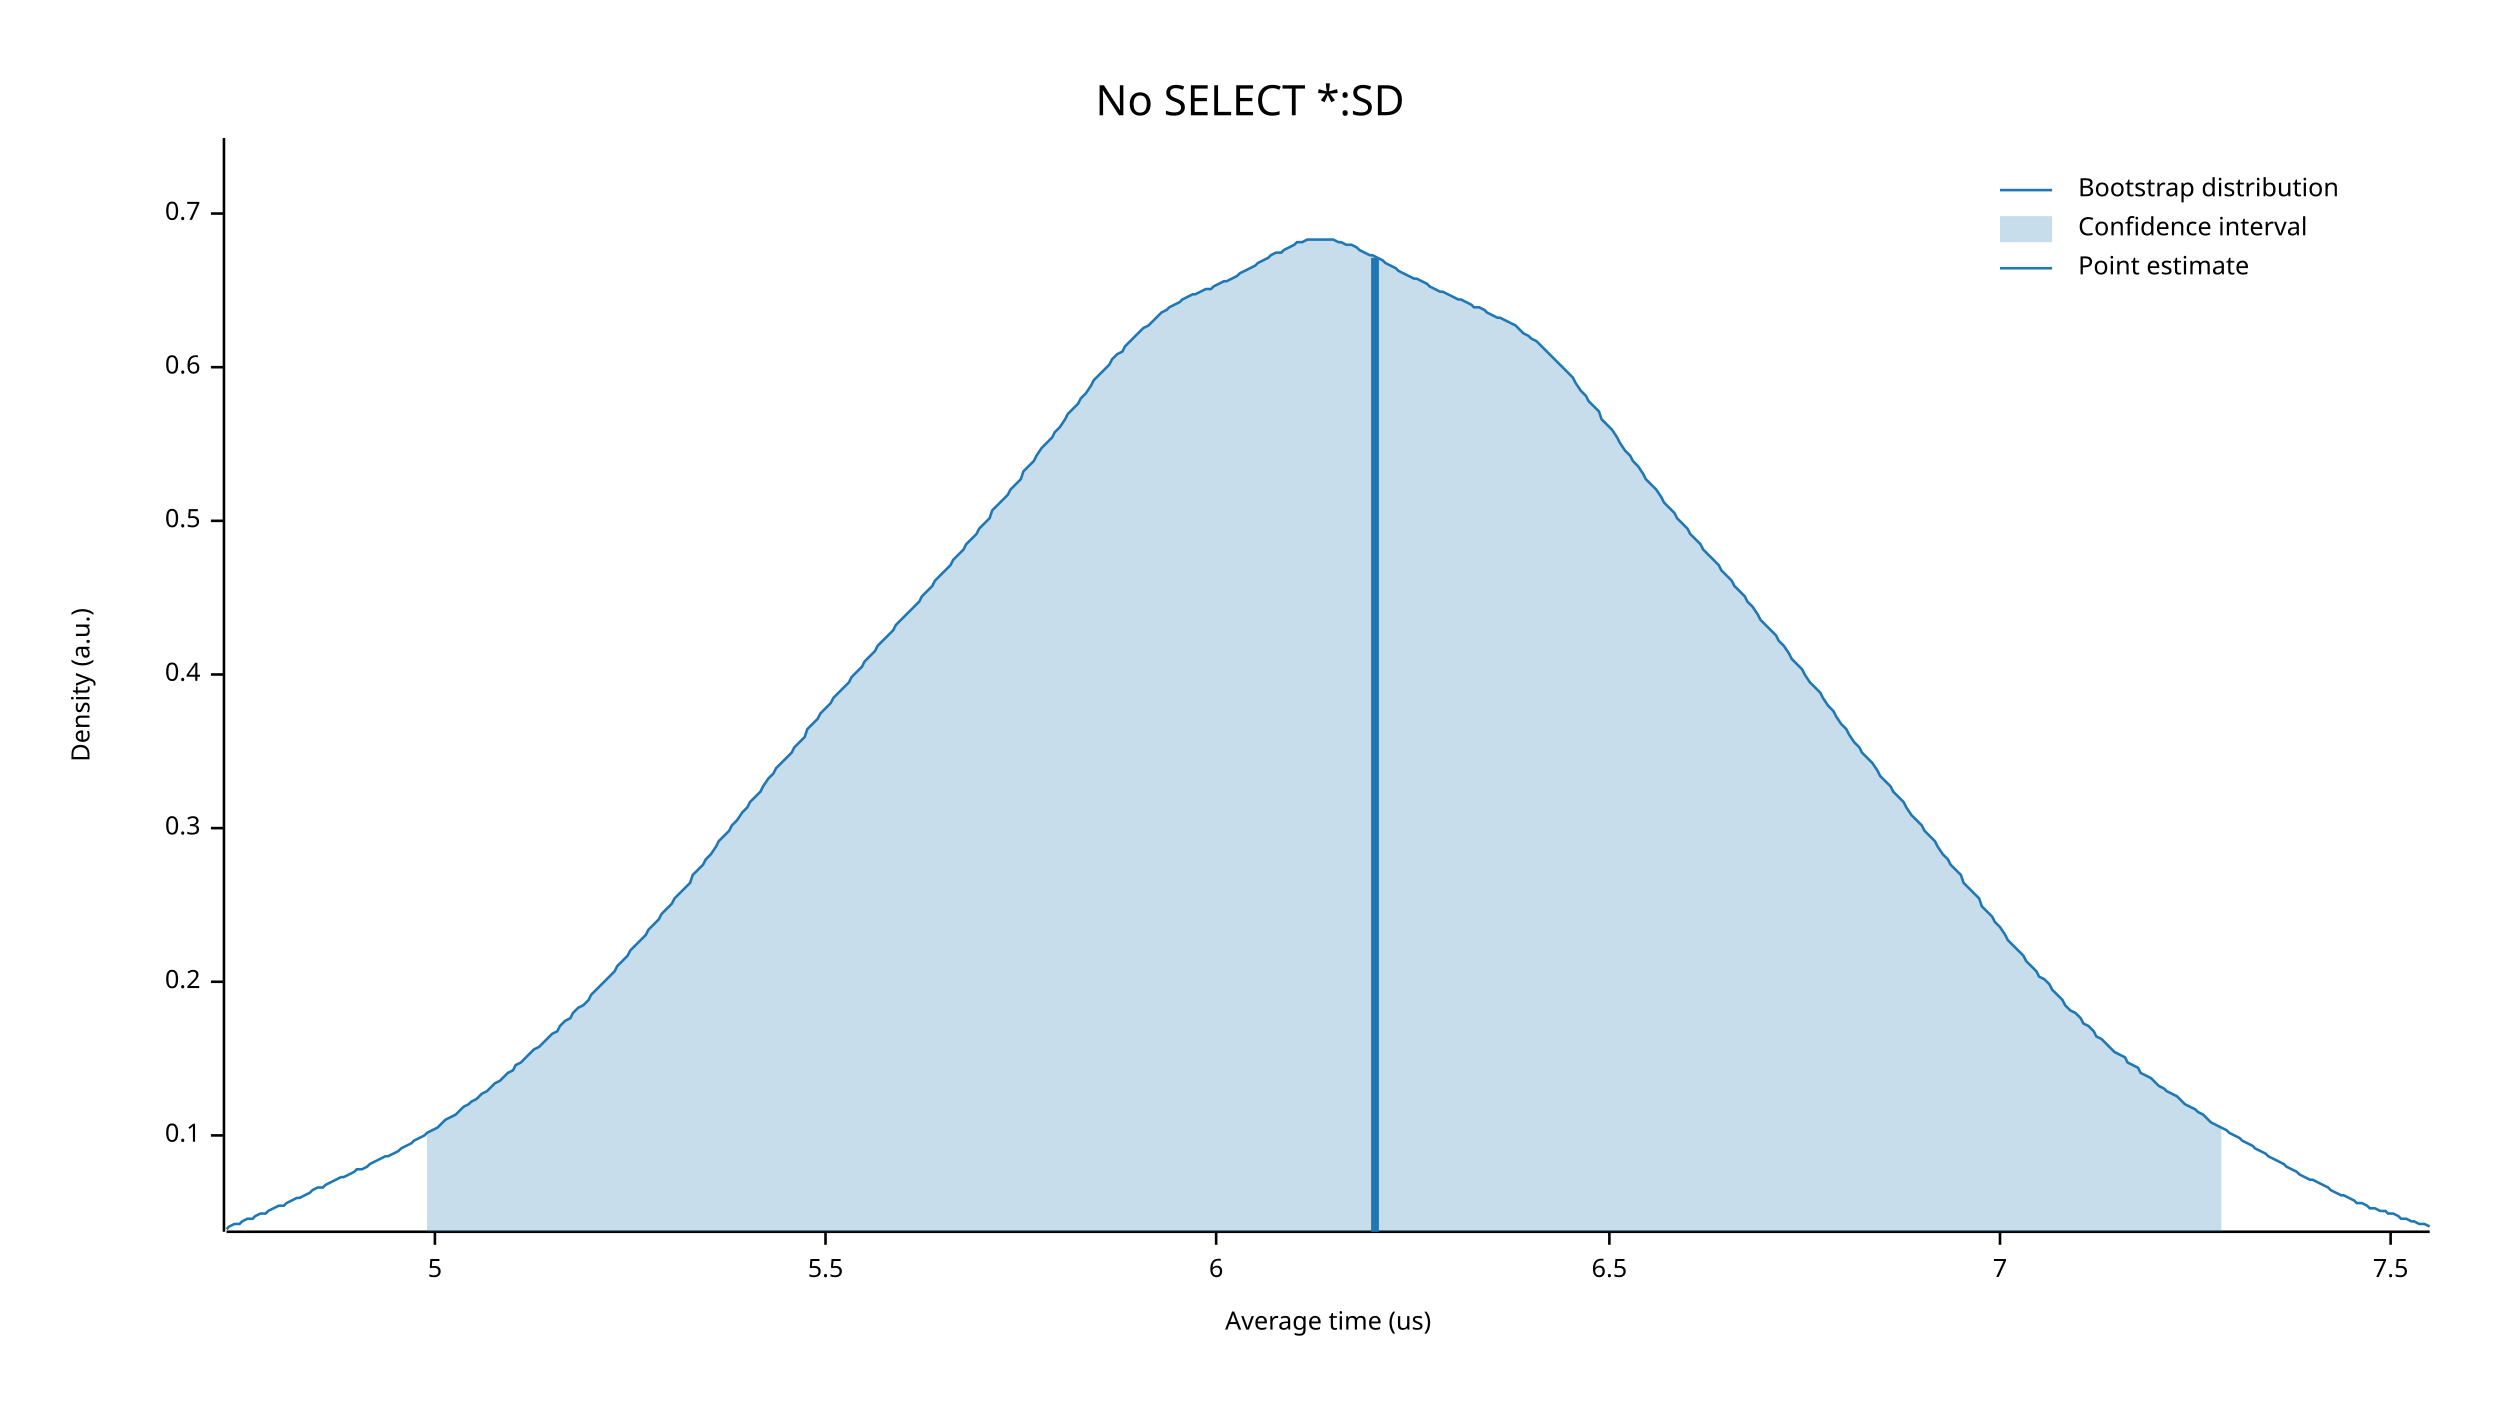
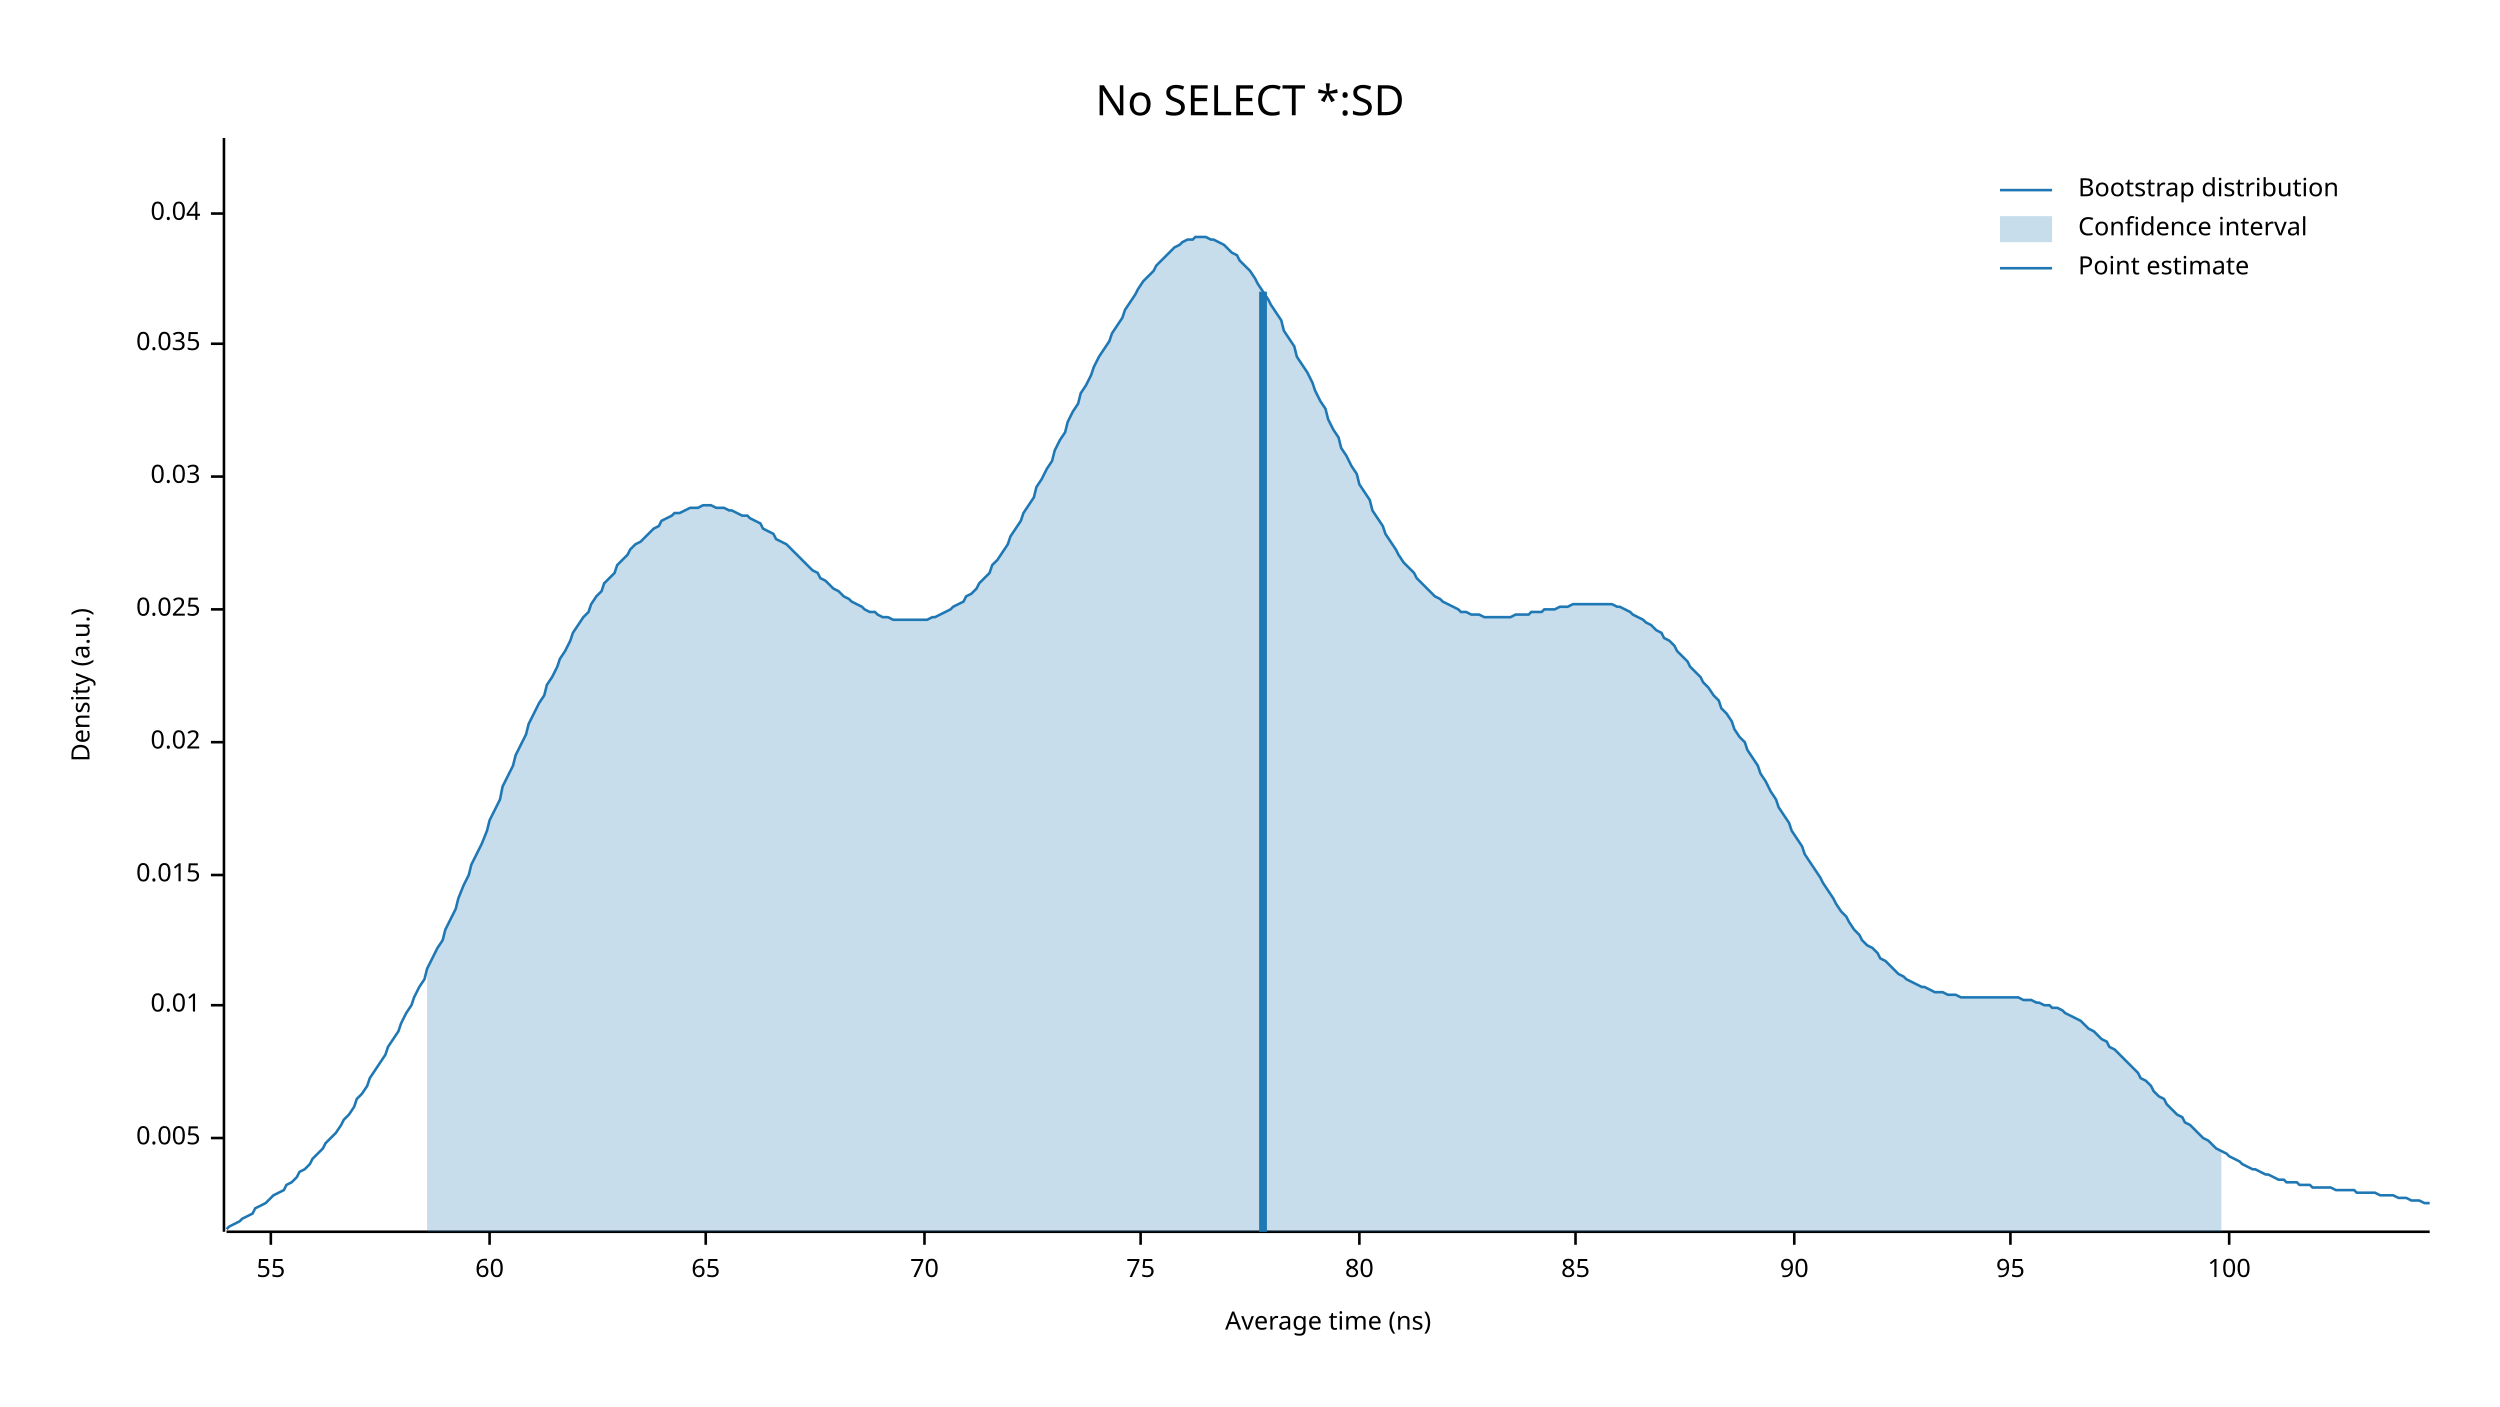
<svg xmlns="http://www.w3.org/2000/svg" width="960" height="540" viewBox="0 0 960 540">
  <text x="480" y="32" dy="0.76em" text-anchor="middle" font-family="sans-serif" font-size="16.129" opacity="1" fill="#000000">
No SELECT *:SD
</text>
  <text x="27" y="263" dy="0.76em" text-anchor="middle" font-family="sans-serif" font-size="9.677" opacity="1" fill="#000000" transform="rotate(270, 27, 263)">
Density (a.u.)
</text>
  <text x="510" y="513" dy="-0.5ex" text-anchor="middle" font-family="sans-serif" font-size="9.677" opacity="1" fill="#000000">
- Average time (us)
+ Average time (ns)
</text>
  <polyline fill="none" opacity="1" stroke="#000000" stroke-width="1" points="86,53 86,473 " />
-   <text x="77" y="436" dy="0.5ex" text-anchor="end" font-family="sans-serif" font-size="9.677" opacity="1" fill="#000000">
- 0.1
+   <text x="77" y="437" dy="0.5ex" text-anchor="end" font-family="sans-serif" font-size="9.677" opacity="1" fill="#000000">
+ 0.005
</text>
-   <polyline fill="none" opacity="1" stroke="#000000" stroke-width="1" points="81,436 86,436 " />
-   <text x="77" y="377" dy="0.5ex" text-anchor="end" font-family="sans-serif" font-size="9.677" opacity="1" fill="#000000">
- 0.2
+   <polyline fill="none" opacity="1" stroke="#000000" stroke-width="1" points="81,437 86,437 " />
+   <text x="77" y="386" dy="0.5ex" text-anchor="end" font-family="sans-serif" font-size="9.677" opacity="1" fill="#000000">
+ 0.01
</text>
-   <polyline fill="none" opacity="1" stroke="#000000" stroke-width="1" points="81,377 86,377 " />
-   <text x="77" y="318" dy="0.5ex" text-anchor="end" font-family="sans-serif" font-size="9.677" opacity="1" fill="#000000">
- 0.3
+   <polyline fill="none" opacity="1" stroke="#000000" stroke-width="1" points="81,386 86,386 " />
+   <text x="77" y="336" dy="0.5ex" text-anchor="end" font-family="sans-serif" font-size="9.677" opacity="1" fill="#000000">
+ 0.015
</text>
-   <polyline fill="none" opacity="1" stroke="#000000" stroke-width="1" points="81,318 86,318 " />
-   <text x="77" y="259" dy="0.5ex" text-anchor="end" font-family="sans-serif" font-size="9.677" opacity="1" fill="#000000">
- 0.4
+   <polyline fill="none" opacity="1" stroke="#000000" stroke-width="1" points="81,336 86,336 " />
+   <text x="77" y="285" dy="0.5ex" text-anchor="end" font-family="sans-serif" font-size="9.677" opacity="1" fill="#000000">
+ 0.02
</text>
-   <polyline fill="none" opacity="1" stroke="#000000" stroke-width="1" points="81,259 86,259 " />
-   <text x="77" y="200" dy="0.5ex" text-anchor="end" font-family="sans-serif" font-size="9.677" opacity="1" fill="#000000">
- 0.5
+   <polyline fill="none" opacity="1" stroke="#000000" stroke-width="1" points="81,285 86,285 " />
+   <text x="77" y="234" dy="0.5ex" text-anchor="end" font-family="sans-serif" font-size="9.677" opacity="1" fill="#000000">
+ 0.025
</text>
-   <polyline fill="none" opacity="1" stroke="#000000" stroke-width="1" points="81,200 86,200 " />
-   <text x="77" y="141" dy="0.5ex" text-anchor="end" font-family="sans-serif" font-size="9.677" opacity="1" fill="#000000">
- 0.6
+   <polyline fill="none" opacity="1" stroke="#000000" stroke-width="1" points="81,234 86,234 " />
+   <text x="77" y="183" dy="0.5ex" text-anchor="end" font-family="sans-serif" font-size="9.677" opacity="1" fill="#000000">
+ 0.03
</text>
-   <polyline fill="none" opacity="1" stroke="#000000" stroke-width="1" points="81,141 86,141 " />
+   <polyline fill="none" opacity="1" stroke="#000000" stroke-width="1" points="81,183 86,183 " />
+   <text x="77" y="132" dy="0.5ex" text-anchor="end" font-family="sans-serif" font-size="9.677" opacity="1" fill="#000000">
+ 0.035
+ </text>
+   <polyline fill="none" opacity="1" stroke="#000000" stroke-width="1" points="81,132 86,132 " />
  <text x="77" y="82" dy="0.5ex" text-anchor="end" font-family="sans-serif" font-size="9.677" opacity="1" fill="#000000">
- 0.7
+ 0.04
</text>
  <polyline fill="none" opacity="1" stroke="#000000" stroke-width="1" points="81,82 86,82 " />
  <polyline fill="none" opacity="1" stroke="#000000" stroke-width="1" points="87,473 933,473 " />
-   <text x="167" y="483" dy="0.76em" text-anchor="middle" font-family="sans-serif" font-size="9.677" opacity="1" fill="#000000">
- 5
+   <text x="104" y="483" dy="0.76em" text-anchor="middle" font-family="sans-serif" font-size="9.677" opacity="1" fill="#000000">
+ 55
</text>
-   <polyline fill="none" opacity="1" stroke="#000000" stroke-width="1" points="167,473 167,478 " />
-   <text x="317" y="483" dy="0.76em" text-anchor="middle" font-family="sans-serif" font-size="9.677" opacity="1" fill="#000000">
- 5.5
+   <polyline fill="none" opacity="1" stroke="#000000" stroke-width="1" points="104,473 104,478 " />
+   <text x="188" y="483" dy="0.76em" text-anchor="middle" font-family="sans-serif" font-size="9.677" opacity="1" fill="#000000">
+ 60
</text>
-   <polyline fill="none" opacity="1" stroke="#000000" stroke-width="1" points="317,473 317,478 " />
-   <text x="467" y="483" dy="0.76em" text-anchor="middle" font-family="sans-serif" font-size="9.677" opacity="1" fill="#000000">
- 6
+   <polyline fill="none" opacity="1" stroke="#000000" stroke-width="1" points="188,473 188,478 " />
+   <text x="271" y="483" dy="0.76em" text-anchor="middle" font-family="sans-serif" font-size="9.677" opacity="1" fill="#000000">
+ 65
</text>
-   <polyline fill="none" opacity="1" stroke="#000000" stroke-width="1" points="467,473 467,478 " />
-   <text x="618" y="483" dy="0.76em" text-anchor="middle" font-family="sans-serif" font-size="9.677" opacity="1" fill="#000000">
- 6.5
+   <polyline fill="none" opacity="1" stroke="#000000" stroke-width="1" points="271,473 271,478 " />
+   <text x="355" y="483" dy="0.76em" text-anchor="middle" font-family="sans-serif" font-size="9.677" opacity="1" fill="#000000">
+ 70
</text>
-   <polyline fill="none" opacity="1" stroke="#000000" stroke-width="1" points="618,473 618,478 " />
-   <text x="768" y="483" dy="0.76em" text-anchor="middle" font-family="sans-serif" font-size="9.677" opacity="1" fill="#000000">
- 7
+   <polyline fill="none" opacity="1" stroke="#000000" stroke-width="1" points="355,473 355,478 " />
+   <text x="438" y="483" dy="0.76em" text-anchor="middle" font-family="sans-serif" font-size="9.677" opacity="1" fill="#000000">
+ 75
</text>
-   <polyline fill="none" opacity="1" stroke="#000000" stroke-width="1" points="768,473 768,478 " />
-   <text x="918" y="483" dy="0.76em" text-anchor="middle" font-family="sans-serif" font-size="9.677" opacity="1" fill="#000000">
- 7.5
+   <polyline fill="none" opacity="1" stroke="#000000" stroke-width="1" points="438,473 438,478 " />
+   <text x="522" y="483" dy="0.76em" text-anchor="middle" font-family="sans-serif" font-size="9.677" opacity="1" fill="#000000">
+ 80
</text>
-   <polyline fill="none" opacity="1" stroke="#000000" stroke-width="1" points="918,473 918,478 " />
-   <polyline fill="none" opacity="1" stroke="#1F78B4" stroke-width="1" points="87,472 88,471 90,470 92,470 93,469 95,468 97,468 98,467 100,466 102,466 103,465 105,464 107,463 109,463 110,462 112,461 114,460 115,460 117,459 119,458 120,457 122,456 124,456 125,455 127,454 129,453 131,452 132,452 134,451 136,450 137,449 139,449 141,448 142,447 144,446 146,445 148,444 149,444 151,443 153,442 154,441 156,440 158,439 159,438 161,437 163,436 164,435 166,434 168,433 170,431 171,430 173,429 175,428 176,427 178,425 180,424 181,423 183,422 185,420 187,419 188,418 190,416 192,415 193,414 195,412 197,411 198,409 200,408 202,406 203,405 205,403 207,402 209,400 210,399 212,397 214,396 215,394 217,392 219,391 220,389 222,387 224,386 226,384 227,382 229,380 231,378 232,377 234,375 236,373 237,371 239,369 241,367 242,365 244,363 246,361 248,359 249,357 251,355 253,353 254,351 256,349 258,347 259,345 261,343 263,341 265,339 266,336 268,334 270,332 271,330 273,328 275,325 276,323 278,321 280,319 281,317 283,315 285,312 287,310 288,308 290,306 292,304 293,302 295,299 297,297 298,295 300,293 302,291 304,289 305,287 307,285 309,283 310,280 312,278 314,276 315,274 317,272 319,270 320,268 322,266 324,264 326,262 327,260 329,258 331,256 332,254 334,252 336,250 337,248 339,246 341,244 343,242 344,240 346,238 348,236 349,235 351,233 353,231 354,229 356,227 358,225 359,223 361,221 363,219 365,217 366,215 368,213 370,211 371,209 373,207 375,205 376,203 378,201 380,199 381,196 383,194 385,192 387,190 388,188 390,186 392,184 393,181 395,179 397,177 398,175 400,172 402,170 404,168 405,166 407,164 409,161 410,159 412,157 414,155 415,153 417,151 419,148 420,146 422,144 424,142 426,140 427,138 429,136 431,135 432,133 434,131 436,129 437,128 439,126 441,125 443,123 444,122 446,120 448,119 449,118 451,117 453,116 454,115 456,114 458,113 459,113 461,112 463,111 465,111 466,110 468,109 470,108 471,108 473,107 475,106 476,105 478,104 480,103 482,102 483,101 485,100 487,99 488,98 490,97 492,97 493,96 495,95 497,94 498,93 500,93 502,92 504,92 505,92 507,92 509,92 510,92 512,92 514,93 515,93 517,94 519,94 521,95 522,96 524,97 526,98 527,98 529,99 531,100 532,101 534,102 536,103 537,104 539,105 541,106 543,107 544,107 546,108 548,109 549,110 551,111 553,112 554,112 556,113 558,114 560,115 561,115 563,116 565,117 566,118 568,118 570,119 571,120 573,121 575,122 576,122 578,123 580,124 582,125 583,126 585,128 587,129 588,130 590,131 592,133 593,134 595,136 597,138 599,140 600,141 602,143 604,145 605,147 607,150 609,152 610,154 612,156 614,158 615,161 617,163 619,165 621,168 622,170 624,173 626,175 627,177 629,179 631,182 632,184 634,186 636,188 638,191 639,193 641,195 643,197 644,199 646,201 648,203 649,205 651,207 653,209 654,211 656,213 658,215 660,217 661,219 663,221 665,223 666,225 668,227 670,229 671,231 673,233 675,236 676,238 678,240 680,242 682,244 683,246 685,248 687,251 688,253 690,255 692,257 693,259 695,262 697,264 699,266 700,268 702,271 704,273 705,275 707,278 709,280 710,282 712,285 714,287 715,289 717,291 719,293 721,296 722,298 724,300 726,302 727,304 729,306 731,308 732,310 734,313 736,315 738,317 739,319 741,321 743,323 744,325 746,328 748,330 749,332 751,334 753,336 754,339 756,341 758,343 760,345 761,348 763,350 765,352 766,354 768,356 770,359 771,361 773,363 775,365 777,367 778,369 780,371 782,373 783,375 785,376 787,378 788,380 790,382 792,384 793,386 795,388 797,389 799,391 800,393 802,394 804,396 805,398 807,399 809,401 810,402 812,404 814,405 816,406 817,408 819,409 821,410 822,412 824,413 826,414 827,415 829,417 831,418 832,419 834,420 836,421 838,423 839,424 841,425 843,426 844,427 846,428 848,430 849,431 851,432 853,433 855,434 856,435 858,436 860,437 861,438 863,439 865,440 866,441 868,442 870,443 871,444 873,445 875,446 877,447 878,448 880,449 882,450 883,451 885,452 887,453 888,453 890,454 892,455 894,456 895,457 897,458 899,459 900,459 902,460 904,461 905,462 907,462 909,463 910,464 912,464 914,465 916,465 917,466 919,466 921,467 922,468 924,468 926,469 927,469 929,470 931,470 933,471 " />
-   <polygon opacity="0.25" fill="#1F78B4" points="164,435 166,434 168,433 170,431 171,430 173,429 175,428 176,427 178,425 180,424 181,423 183,422 185,420 187,419 188,418 190,416 192,415 193,414 195,412 197,411 198,409 200,408 202,406 203,405 205,403 207,402 209,400 210,399 212,397 214,396 215,394 217,392 219,391 220,389 222,387 224,386 226,384 227,382 229,380 231,378 232,377 234,375 236,373 237,371 239,369 241,367 242,365 244,363 246,361 248,359 249,357 251,355 253,353 254,351 256,349 258,347 259,345 261,343 263,341 265,339 266,336 268,334 270,332 271,330 273,328 275,325 276,323 278,321 280,319 281,317 283,315 285,312 287,310 288,308 290,306 292,304 293,302 295,299 297,297 298,295 300,293 302,291 304,289 305,287 307,285 309,283 310,280 312,278 314,276 315,274 317,272 319,270 320,268 322,266 324,264 326,262 327,260 329,258 331,256 332,254 334,252 336,250 337,248 339,246 341,244 343,242 344,240 346,238 348,236 349,235 351,233 353,231 354,229 356,227 358,225 359,223 361,221 363,219 365,217 366,215 368,213 370,211 371,209 373,207 375,205 376,203 378,201 380,199 381,196 383,194 385,192 387,190 388,188 390,186 392,184 393,181 395,179 397,177 398,175 400,172 402,170 404,168 405,166 407,164 409,161 410,159 412,157 414,155 415,153 417,151 419,148 420,146 422,144 424,142 426,140 427,138 429,136 431,135 432,133 434,131 436,129 437,128 439,126 441,125 443,123 444,122 446,120 448,119 449,118 451,117 453,116 454,115 456,114 458,113 459,113 461,112 463,111 465,111 466,110 468,109 470,108 471,108 473,107 475,106 476,105 478,104 480,103 482,102 483,101 485,100 487,99 488,98 490,97 492,97 493,96 495,95 497,94 498,93 500,93 502,92 504,92 505,92 507,92 509,92 510,92 512,92 514,93 515,93 517,94 519,94 521,95 522,96 524,97 526,98 527,98 529,99 531,100 532,101 534,102 536,103 537,104 539,105 541,106 543,107 544,107 546,108 548,109 549,110 551,111 553,112 554,112 556,113 558,114 560,115 561,115 563,116 565,117 566,118 568,118 570,119 571,120 573,121 575,122 576,122 578,123 580,124 582,125 583,126 585,128 587,129 588,130 590,131 592,133 593,134 595,136 597,138 599,140 600,141 602,143 604,145 605,147 607,150 609,152 610,154 612,156 614,158 615,161 617,163 619,165 621,168 622,170 624,173 626,175 627,177 629,179 631,182 632,184 634,186 636,188 638,191 639,193 641,195 643,197 644,199 646,201 648,203 649,205 651,207 653,209 654,211 656,213 658,215 660,217 661,219 663,221 665,223 666,225 668,227 670,229 671,231 673,233 675,236 676,238 678,240 680,242 682,244 683,246 685,248 687,251 688,253 690,255 692,257 693,259 695,262 697,264 699,266 700,268 702,271 704,273 705,275 707,278 709,280 710,282 712,285 714,287 715,289 717,291 719,293 721,296 722,298 724,300 726,302 727,304 729,306 731,308 732,310 734,313 736,315 738,317 739,319 741,321 743,323 744,325 746,328 748,330 749,332 751,334 753,336 754,339 756,341 758,343 760,345 761,348 763,350 765,352 766,354 768,356 770,359 771,361 773,363 775,365 777,367 778,369 780,371 782,373 783,375 785,376 787,378 788,380 790,382 792,384 793,386 795,388 797,389 799,391 800,393 802,394 804,396 805,398 807,399 809,401 810,402 812,404 814,405 816,406 817,408 819,409 821,410 822,412 824,413 826,414 827,415 829,417 831,418 832,419 834,420 836,421 838,423 839,424 841,425 843,426 844,427 846,428 848,430 849,431 851,432 853,433 853,473 164,473 " />
-   <polyline fill="none" opacity="1" stroke="#1F78B4" stroke-width="3" points="528,473 528,99 " />
+   <polyline fill="none" opacity="1" stroke="#000000" stroke-width="1" points="522,473 522,478 " />
+   <text x="605" y="483" dy="0.76em" text-anchor="middle" font-family="sans-serif" font-size="9.677" opacity="1" fill="#000000">
+ 85
+ </text>
+   <polyline fill="none" opacity="1" stroke="#000000" stroke-width="1" points="605,473 605,478 " />
+   <text x="689" y="483" dy="0.76em" text-anchor="middle" font-family="sans-serif" font-size="9.677" opacity="1" fill="#000000">
+ 90
+ </text>
+   <polyline fill="none" opacity="1" stroke="#000000" stroke-width="1" points="689,473 689,478 " />
+   <text x="772" y="483" dy="0.76em" text-anchor="middle" font-family="sans-serif" font-size="9.677" opacity="1" fill="#000000">
+ 95
+ </text>
+   <polyline fill="none" opacity="1" stroke="#000000" stroke-width="1" points="772,473 772,478 " />
+   <text x="856" y="483" dy="0.76em" text-anchor="middle" font-family="sans-serif" font-size="9.677" opacity="1" fill="#000000">
+ 100
+ </text>
+   <polyline fill="none" opacity="1" stroke="#000000" stroke-width="1" points="856,473 856,478 " />
+   <polyline fill="none" opacity="1" stroke="#1F78B4" stroke-width="1" points="87,472 88,471 90,470 92,469 93,468 95,467 97,466 98,464 100,463 102,462 103,461 105,459 107,458 109,457 110,455 112,454 114,452 115,450 117,449 119,447 120,445 122,443 124,441 125,439 127,437 129,435 131,432 132,430 134,428 136,425 137,422 139,420 141,417 142,414 144,411 146,408 148,405 149,402 151,399 153,396 154,393 156,389 158,386 159,383 161,379 163,376 164,372 166,368 168,364 170,361 171,357 173,353 175,349 176,345 178,340 180,336 181,332 183,328 185,324 187,319 188,315 190,311 192,307 193,302 195,298 197,294 198,290 200,286 202,282 203,278 205,274 207,270 209,267 210,263 212,260 214,256 215,253 217,250 219,246 220,243 222,240 224,237 226,235 227,232 229,229 231,227 232,224 234,222 236,220 237,217 239,215 241,213 242,211 244,209 246,208 248,206 249,205 251,203 253,202 254,200 256,199 258,198 259,197 261,197 263,196 265,195 266,195 268,195 270,194 271,194 273,194 275,195 276,195 278,195 280,196 281,196 283,197 285,198 287,198 288,199 290,200 292,201 293,203 295,204 297,205 298,207 300,208 302,209 304,211 305,212 307,214 309,216 310,217 312,219 314,220 315,222 317,223 319,225 320,226 322,227 324,229 326,230 327,231 329,232 331,233 332,234 334,235 336,235 337,236 339,237 341,237 343,238 344,238 346,238 348,238 349,238 351,238 353,238 354,238 356,238 358,237 359,237 361,236 363,235 365,234 366,233 368,232 370,231 371,229 373,228 375,226 376,224 378,222 380,220 381,217 383,215 385,212 387,209 388,206 390,203 392,200 393,197 395,194 397,191 398,187 400,184 402,180 404,177 405,173 407,169 409,166 410,162 412,158 414,155 415,151 417,148 419,144 420,141 422,137 424,134 426,131 427,128 429,125 431,122 432,119 434,116 436,113 437,111 439,108 441,106 443,104 444,102 446,100 448,98 449,97 451,95 453,94 454,93 456,92 458,92 459,91 461,91 463,91 465,92 466,92 468,93 470,94 471,95 473,97 475,98 476,100 478,102 480,104 482,107 483,109 485,112 487,115 488,117 490,120 492,123 493,127 495,130 497,133 498,137 500,140 502,143 504,147 505,150 507,154 509,157 510,161 512,165 514,168 515,172 517,175 519,179 521,182 522,186 524,189 526,192 527,196 529,199 531,202 532,205 534,208 536,211 537,213 539,216 541,218 543,220 544,222 546,224 548,226 549,227 551,229 553,230 554,231 556,232 558,233 560,234 561,235 563,235 565,236 566,236 568,236 570,237 571,237 573,237 575,237 576,237 578,237 580,237 582,236 583,236 585,236 587,236 588,235 590,235 592,235 593,234 595,234 597,234 599,233 600,233 602,233 604,232 605,232 607,232 609,232 610,232 612,232 614,232 615,232 617,232 619,232 621,233 622,233 624,234 626,235 627,236 629,237 631,238 632,239 634,240 636,242 638,243 639,245 641,246 643,248 644,250 646,252 648,254 649,256 651,258 653,260 654,262 656,264 658,267 660,269 661,272 663,274 665,277 666,280 668,283 670,285 671,288 673,291 675,294 676,297 678,300 680,304 682,307 683,310 685,313 687,316 688,319 690,322 692,325 693,328 695,331 697,334 699,337 700,339 702,342 704,345 705,347 707,350 709,352 710,354 712,357 714,359 715,361 717,363 719,364 721,366 722,368 724,369 726,371 727,372 729,374 731,375 732,376 734,377 736,378 738,379 739,379 741,380 743,381 744,381 746,381 748,382 749,382 751,382 753,383 754,383 756,383 758,383 760,383 761,383 763,383 765,383 766,383 768,383 770,383 771,383 773,383 775,383 777,384 778,384 780,384 782,385 783,385 785,386 787,386 788,387 790,387 792,388 793,389 795,390 797,391 799,392 800,393 802,395 804,396 805,397 807,399 809,400 810,402 812,403 814,405 816,407 817,408 819,410 821,412 822,414 824,415 826,417 827,419 829,421 831,422 832,424 834,426 836,428 838,429 839,431 841,432 843,434 844,435 846,437 848,438 849,439 851,441 853,442 855,443 856,444 858,445 860,446 861,447 863,448 865,449 866,449 868,450 870,451 871,451 873,452 875,453 877,453 878,454 880,454 882,454 883,455 885,455 887,455 888,456 890,456 892,456 894,456 895,456 897,457 899,457 900,457 902,457 904,457 905,458 907,458 909,458 910,458 912,458 914,459 916,459 917,459 919,459 921,460 922,460 924,460 926,461 927,461 929,461 931,462 933,462 " />
+   <polygon opacity="0.25" fill="#1F78B4" points="164,372 166,368 168,364 170,361 171,357 173,353 175,349 176,345 178,340 180,336 181,332 183,328 185,324 187,319 188,315 190,311 192,307 193,302 195,298 197,294 198,290 200,286 202,282 203,278 205,274 207,270 209,267 210,263 212,260 214,256 215,253 217,250 219,246 220,243 222,240 224,237 226,235 227,232 229,229 231,227 232,224 234,222 236,220 237,217 239,215 241,213 242,211 244,209 246,208 248,206 249,205 251,203 253,202 254,200 256,199 258,198 259,197 261,197 263,196 265,195 266,195 268,195 270,194 271,194 273,194 275,195 276,195 278,195 280,196 281,196 283,197 285,198 287,198 288,199 290,200 292,201 293,203 295,204 297,205 298,207 300,208 302,209 304,211 305,212 307,214 309,216 310,217 312,219 314,220 315,222 317,223 319,225 320,226 322,227 324,229 326,230 327,231 329,232 331,233 332,234 334,235 336,235 337,236 339,237 341,237 343,238 344,238 346,238 348,238 349,238 351,238 353,238 354,238 356,238 358,237 359,237 361,236 363,235 365,234 366,233 368,232 370,231 371,229 373,228 375,226 376,224 378,222 380,220 381,217 383,215 385,212 387,209 388,206 390,203 392,200 393,197 395,194 397,191 398,187 400,184 402,180 404,177 405,173 407,169 409,166 410,162 412,158 414,155 415,151 417,148 419,144 420,141 422,137 424,134 426,131 427,128 429,125 431,122 432,119 434,116 436,113 437,111 439,108 441,106 443,104 444,102 446,100 448,98 449,97 451,95 453,94 454,93 456,92 458,92 459,91 461,91 463,91 465,92 466,92 468,93 470,94 471,95 473,97 475,98 476,100 478,102 480,104 482,107 483,109 485,112 487,115 488,117 490,120 492,123 493,127 495,130 497,133 498,137 500,140 502,143 504,147 505,150 507,154 509,157 510,161 512,165 514,168 515,172 517,175 519,179 521,182 522,186 524,189 526,192 527,196 529,199 531,202 532,205 534,208 536,211 537,213 539,216 541,218 543,220 544,222 546,224 548,226 549,227 551,229 553,230 554,231 556,232 558,233 560,234 561,235 563,235 565,236 566,236 568,236 570,237 571,237 573,237 575,237 576,237 578,237 580,237 582,236 583,236 585,236 587,236 588,235 590,235 592,235 593,234 595,234 597,234 599,233 600,233 602,233 604,232 605,232 607,232 609,232 610,232 612,232 614,232 615,232 617,232 619,232 621,233 622,233 624,234 626,235 627,236 629,237 631,238 632,239 634,240 636,242 638,243 639,245 641,246 643,248 644,250 646,252 648,254 649,256 651,258 653,260 654,262 656,264 658,267 660,269 661,272 663,274 665,277 666,280 668,283 670,285 671,288 673,291 675,294 676,297 678,300 680,304 682,307 683,310 685,313 687,316 688,319 690,322 692,325 693,328 695,331 697,334 699,337 700,339 702,342 704,345 705,347 707,350 709,352 710,354 712,357 714,359 715,361 717,363 719,364 721,366 722,368 724,369 726,371 727,372 729,374 731,375 732,376 734,377 736,378 738,379 739,379 741,380 743,381 744,381 746,381 748,382 749,382 751,382 753,383 754,383 756,383 758,383 760,383 761,383 763,383 765,383 766,383 768,383 770,383 771,383 773,383 775,383 777,384 778,384 780,384 782,385 783,385 785,386 787,386 788,387 790,387 792,388 793,389 795,390 797,391 799,392 800,393 802,395 804,396 805,397 807,399 809,400 810,402 812,403 814,405 816,407 817,408 819,410 821,412 822,414 824,415 826,417 827,419 829,421 831,422 832,424 834,426 836,428 838,429 839,431 841,432 843,434 844,435 846,437 848,438 849,439 851,441 853,442 853,473 164,473 " />
+   <polyline fill="none" opacity="1" stroke="#1F78B4" stroke-width="3" points="485,473 485,112 " />
  <text x="798" y="68" dy="0.76em" text-anchor="start" font-family="sans-serif" font-size="9.677" opacity="1" fill="#000000">
Bootstrap distribution
</text>
  <text x="798" y="83" dy="0.76em" text-anchor="start" font-family="sans-serif" font-size="9.677" opacity="1" fill="#000000">
Confidence interval
</text>
  <text x="798" y="98" dy="0.76em" text-anchor="start" font-family="sans-serif" font-size="9.677" opacity="1" fill="#000000">
Point estimate
</text>
  <polyline fill="none" opacity="1" stroke="#1F78B4" stroke-width="1" points="768,73 788,73 " />
  <rect x="768" y="83" width="20" height="10" opacity="0.25" fill="#1F78B4" stroke="none" />
  <polyline fill="none" opacity="1" stroke="#1F78B4" stroke-width="1" points="768,103 788,103 " />
</svg>
